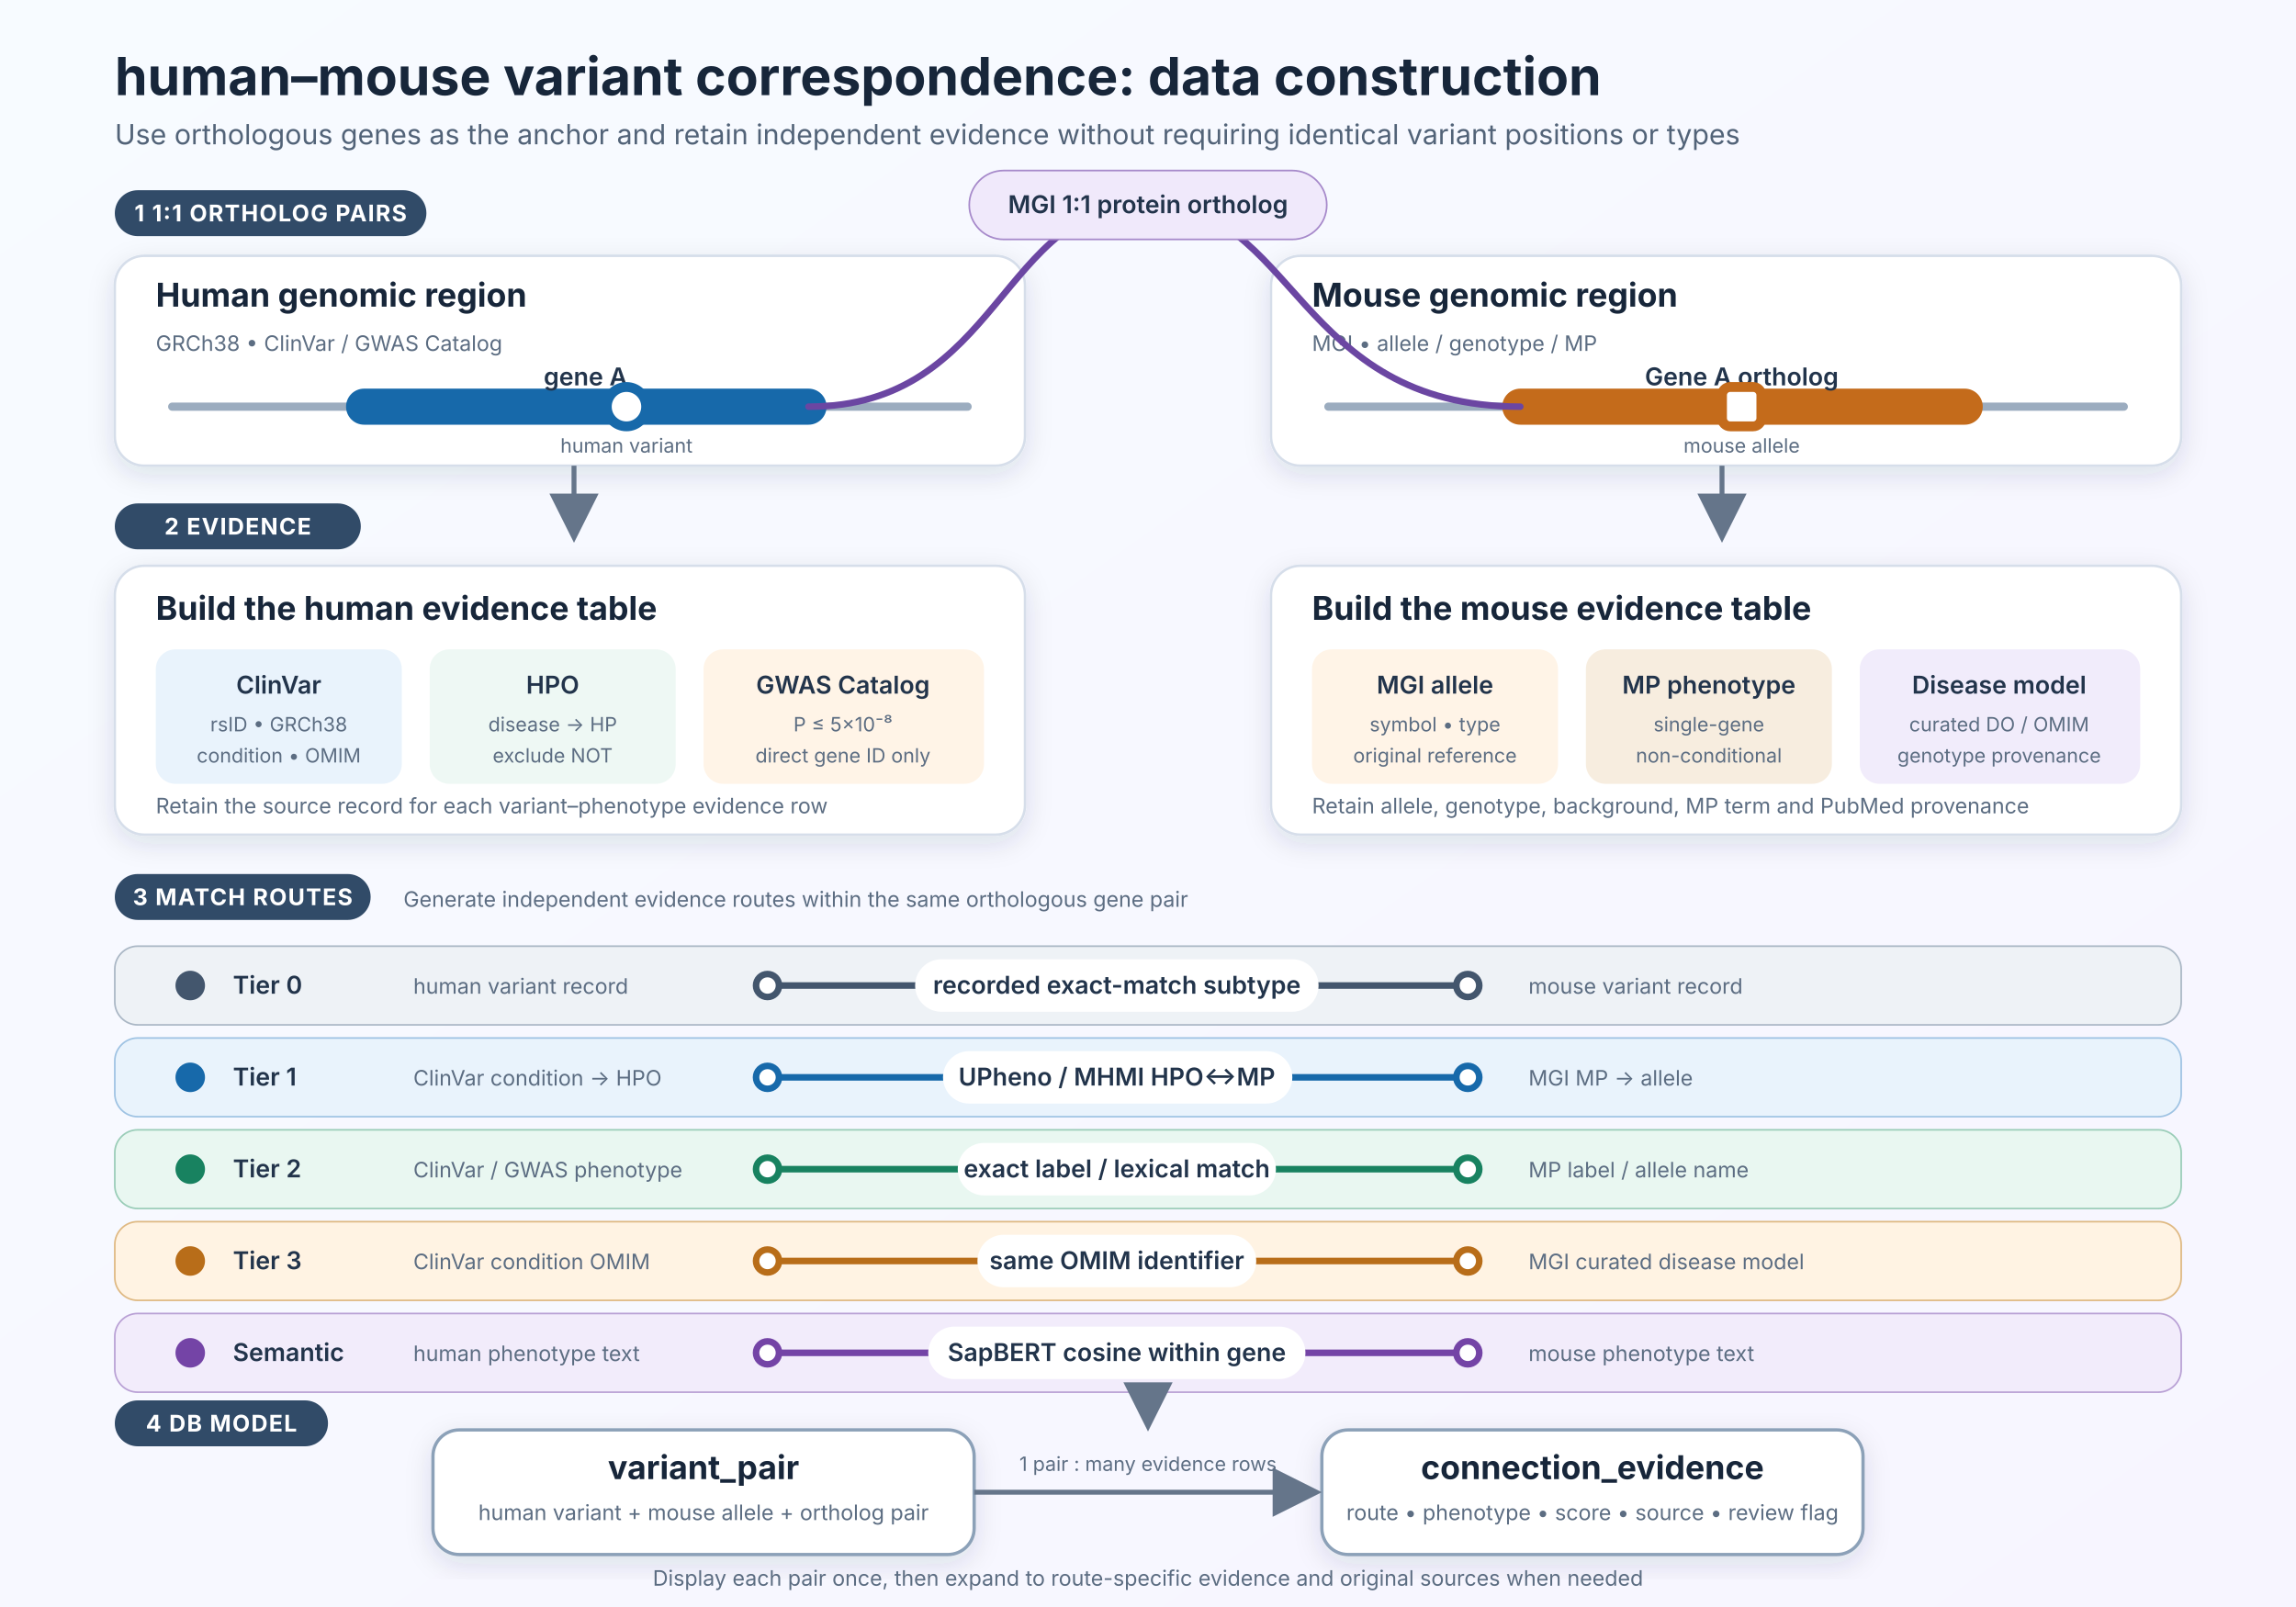
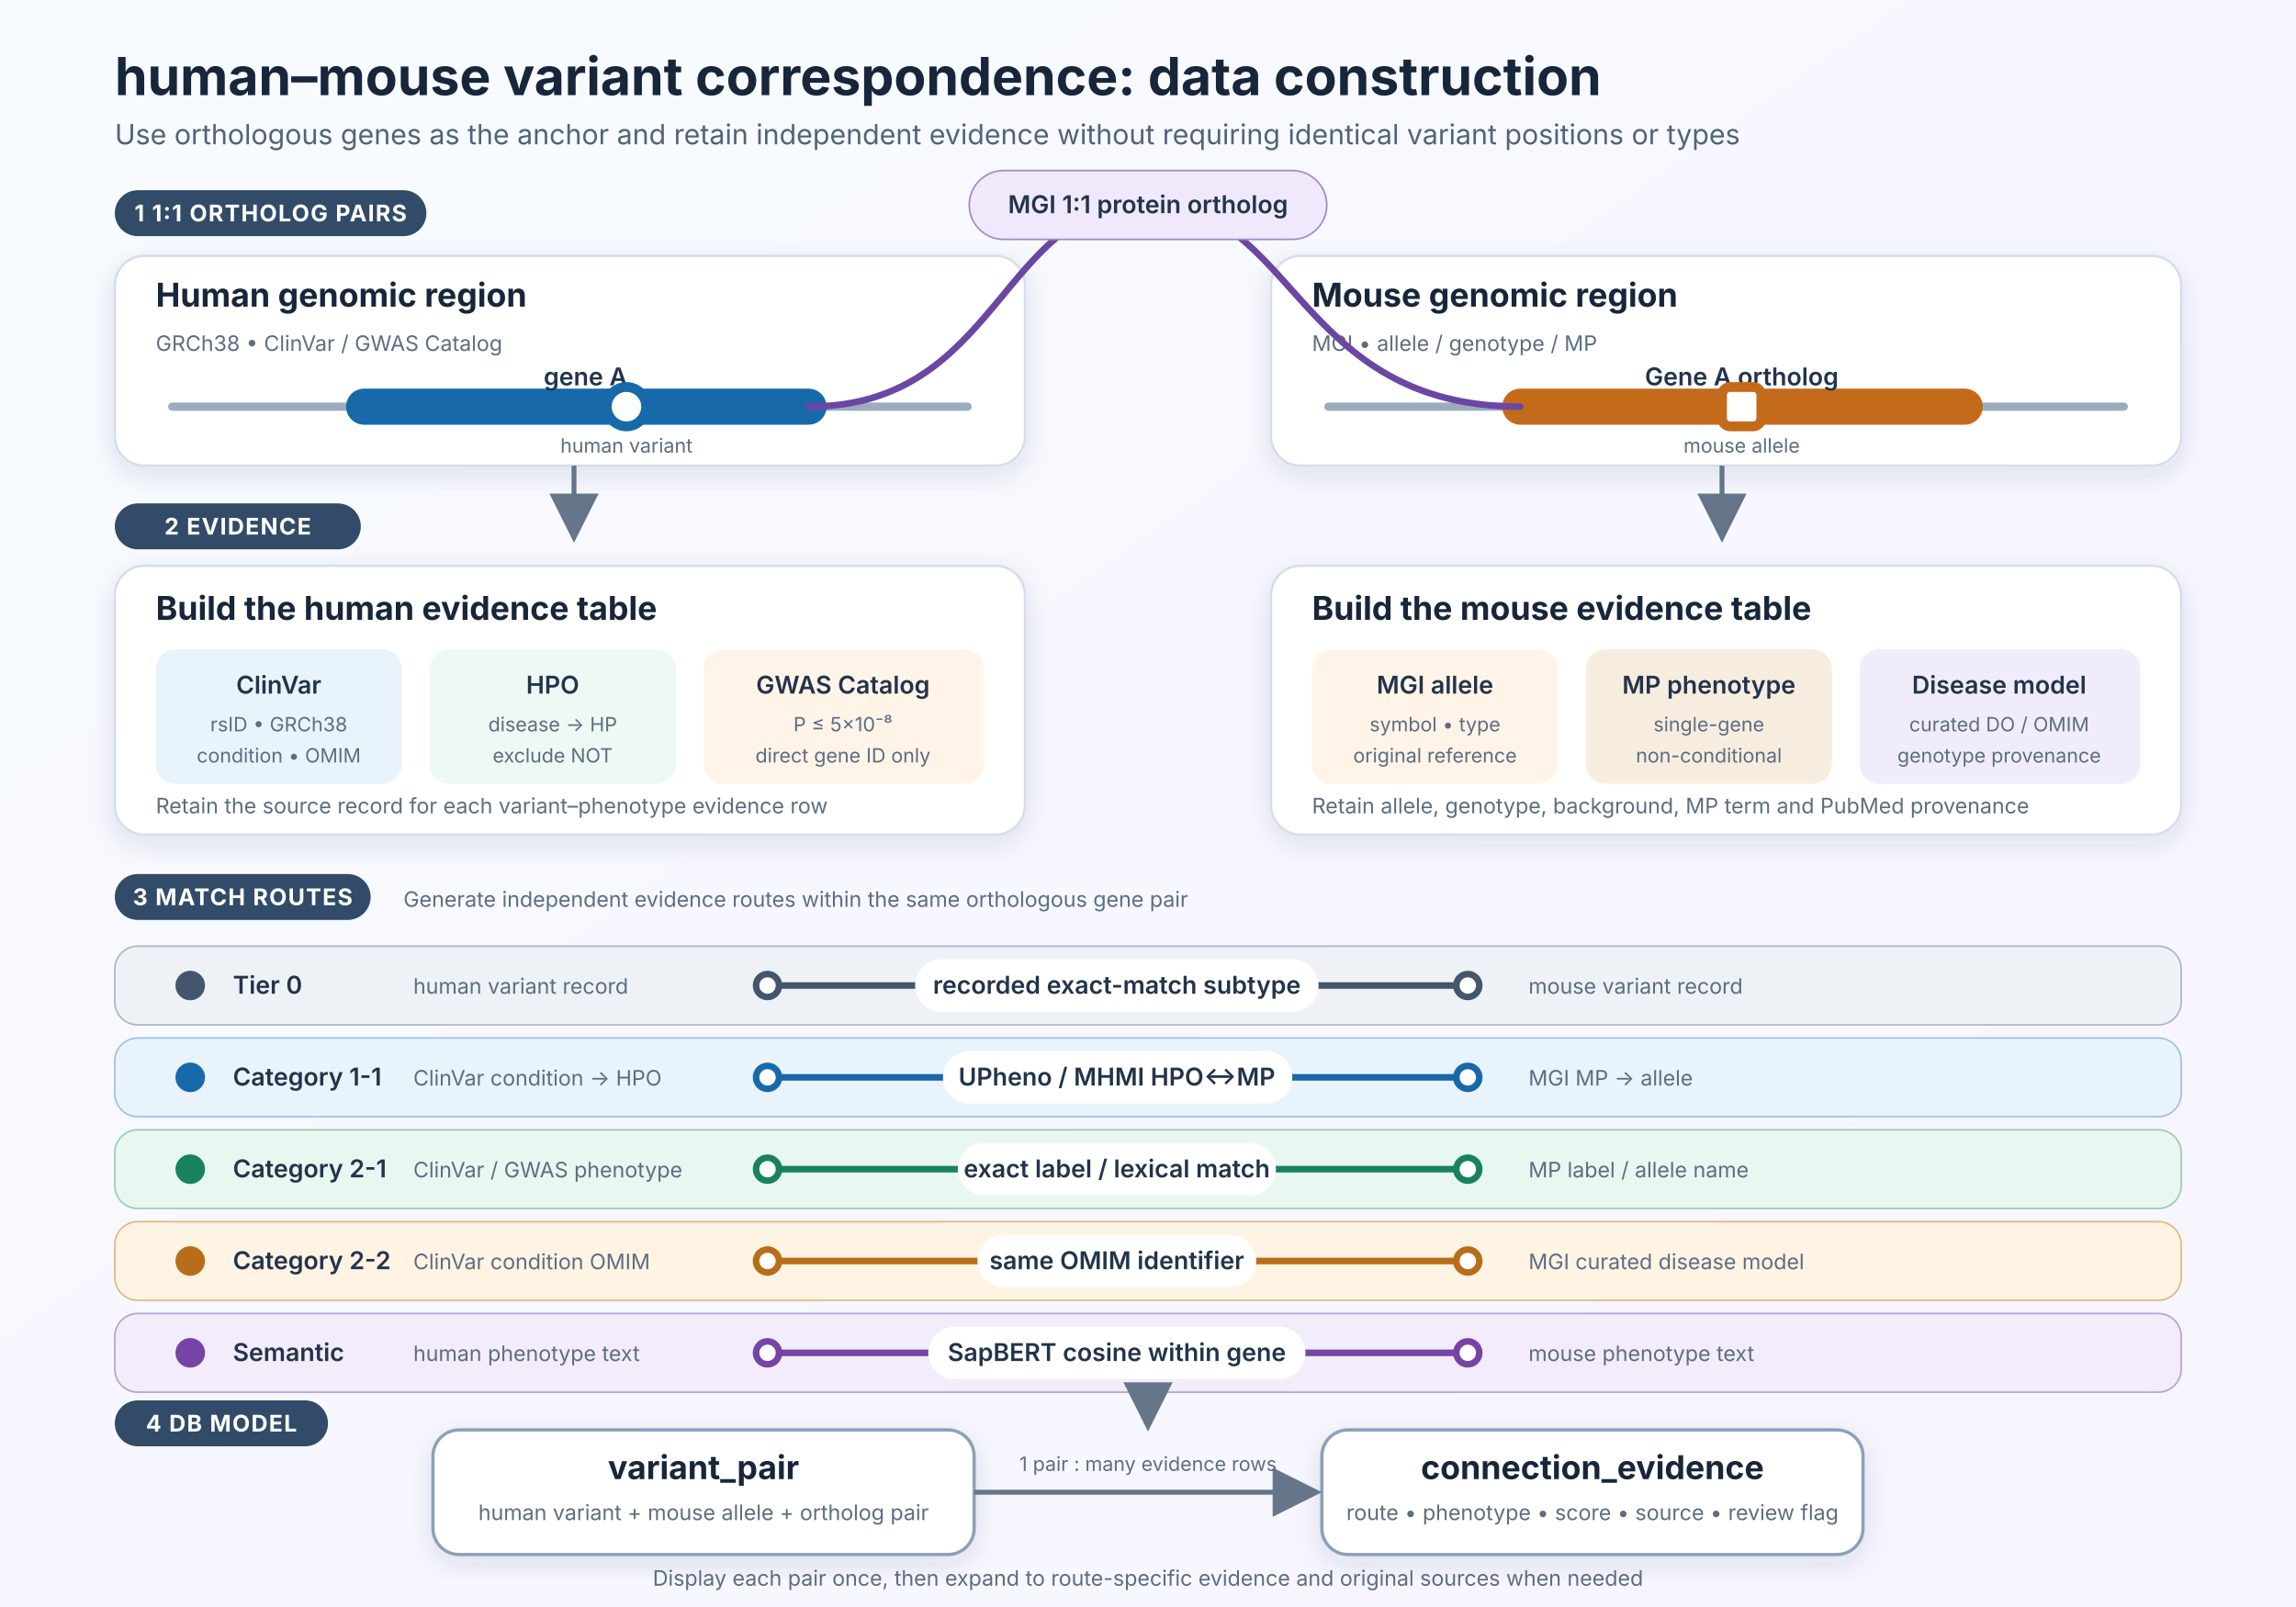
<svg xmlns="http://www.w3.org/2000/svg" width="1400" height="980" viewBox="0 0 1400 980" role="img" aria-labelledby="title desc">
  <defs>
    <linearGradient id="bg" x1="0" y1="0" x2="1" y2="1">
      <stop offset="0" stop-color="#f7fbff" />
      <stop offset="1" stop-color="#f7f5ff" />
    </linearGradient>
    <filter id="shadow" x="-20%" y="-20%" width="140%" height="140%">
      <feDropShadow dx="0" dy="5" stdDeviation="8" flood-color="#203047" flood-opacity="0.12" />
    </filter>
    <marker id="arrow" markerWidth="10" markerHeight="10" refX="8" refY="5" orient="auto" markerUnits="strokeWidth">
      <path d="M 0 0 L 10 5 L 0 10 z" fill="#65758a" />
    </marker>
    <style>
      .title{font:700 32px -apple-system,BlinkMacSystemFont,"Segoe UI","Noto Sans JP",sans-serif;fill:#17263a}
      .subtitle{font:400 17px -apple-system,BlinkMacSystemFont,"Segoe UI","Noto Sans JP",sans-serif;fill:#526378}
      .step{font:700 14px -apple-system,BlinkMacSystemFont,"Segoe UI","Noto Sans JP",sans-serif;fill:#ffffff;letter-spacing:.05em}
      .h2{font:700 20px -apple-system,BlinkMacSystemFont,"Segoe UI","Noto Sans JP",sans-serif;fill:#17263a}
      .label{font:600 15px -apple-system,BlinkMacSystemFont,"Segoe UI","Noto Sans JP",sans-serif;fill:#22344b}
      .small{font:400 13px -apple-system,BlinkMacSystemFont,"Segoe UI","Noto Sans JP",sans-serif;fill:#5c6d82}
      .tiny{font:400 12px -apple-system,BlinkMacSystemFont,"Segoe UI","Noto Sans JP",sans-serif;fill:#5c6d82}
      .mono{font:600 13px ui-monospace,SFMono-Regular,Menlo,monospace;fill:#22344b}
      .panel{fill:#ffffff;stroke:#d6deea;stroke-width:1.5;filter:url(#shadow)}
      .genome{stroke:#9bacbf;stroke-width:5;stroke-linecap:round}
      .gene-human{stroke:#1769aa;stroke-width:22;stroke-linecap:round}
      .gene-mouse{stroke:#c46b1b;stroke-width:22;stroke-linecap:round}
      .variant-human{fill:#ffffff;stroke:#1769aa;stroke-width:6}
      .variant-mouse{fill:#ffffff;stroke:#c46b1b;stroke-width:6}
      .flow{fill:none;stroke:#65758a;stroke-width:3;marker-end:url(#arrow)}
      .ortholog{fill:none;stroke:#6b46a2;stroke-width:4;stroke-linecap:round}
    </style>
  </defs>
  <rect width="1400" height="980" fill="url(#bg)" />
  <text x="70" y="58" class="title">human–mouse variant correspondence: data construction</text>
  <text x="70" y="88" class="subtitle">Use orthologous genes as the anchor and retain independent evidence without requiring identical variant positions or types</text>
  <rect x="70" y="116" width="190" height="28" rx="14" fill="#314b68" />
  <text x="165" y="135" text-anchor="middle" class="step">1  1:1 ORTHOLOG PAIRS</text>
  <rect x="70" y="156" width="555" height="128" rx="18" class="panel" />
  <text x="95" y="187" class="h2">Human genomic region</text>
  <text x="95" y="214" class="small">GRCh38 • ClinVar / GWAS Catalog</text>
  <line x1="105" y1="248" x2="590" y2="248" class="genome" />
  <line x1="222" y1="248" x2="493" y2="248" class="gene-human" />
  <text x="357" y="235" text-anchor="middle" class="label">gene A</text>
  <circle cx="382" cy="248" r="12" class="variant-human" />
  <text x="382" y="276" text-anchor="middle" class="tiny">human variant</text>
  <rect x="775" y="156" width="555" height="128" rx="18" class="panel" />
  <text x="800" y="187" class="h2">Mouse genomic region</text>
  <text x="800" y="214" class="small">MGI • allele / genotype / MP</text>
  <line x1="810" y1="248" x2="1295" y2="248" class="genome" />
  <line x1="927" y1="248" x2="1198" y2="248" class="gene-mouse" />
  <text x="1062" y="235" text-anchor="middle" class="label">Gene A ortholog</text>
  <rect x="1050" y="236" width="24" height="24" rx="5" class="variant-mouse" />
  <text x="1062" y="276" text-anchor="middle" class="tiny">mouse allele</text>
  <path d="M 493 248 C 610 248 610 124 700 124 C 790 124 790 248 927 248" class="ortholog" />
  <rect x="591" y="104" width="218" height="42" rx="21" fill="#f0e9fb" stroke="#a689ca" />
  <text x="700" y="130" text-anchor="middle" class="label" fill="#684295">MGI 1:1 protein ortholog</text>
  <path d="M 350 284 L 350 325" class="flow" />
  <path d="M 1050 284 L 1050 325" class="flow" />
  <rect x="70" y="307" width="150" height="28" rx="14" fill="#314b68" />
  <text x="145" y="326" text-anchor="middle" class="step">2  EVIDENCE</text>
  <rect x="70" y="345" width="555" height="164" rx="18" class="panel" />
  <text x="95" y="378" class="h2">Build the human evidence table</text>
  <rect x="95" y="396" width="150" height="82" rx="12" fill="#e9f3fc" />
  <text x="170" y="423" text-anchor="middle" class="label">ClinVar</text>
  <text x="170" y="446" text-anchor="middle" class="tiny">rsID • GRCh38</text>
  <text x="170" y="465" text-anchor="middle" class="tiny">condition • OMIM</text>
  <rect x="262" y="396" width="150" height="82" rx="12" fill="#eef8f4" />
  <text x="337" y="423" text-anchor="middle" class="label">HPO</text>
  <text x="337" y="446" text-anchor="middle" class="tiny">disease → HP</text>
  <text x="337" y="465" text-anchor="middle" class="tiny">exclude NOT</text>
  <rect x="429" y="396" width="171" height="82" rx="12" fill="#fff4e7" />
  <text x="514" y="423" text-anchor="middle" class="label">GWAS Catalog</text>
  <text x="514" y="446" text-anchor="middle" class="tiny">P ≤ 5×10⁻⁸</text>
  <text x="514" y="465" text-anchor="middle" class="tiny">direct gene ID only</text>
  <text x="95" y="496" class="small">Retain the source record for each variant–phenotype evidence row</text>
  <rect x="775" y="345" width="555" height="164" rx="18" class="panel" />
  <text x="800" y="378" class="h2">Build the mouse evidence table</text>
  <rect x="800" y="396" width="150" height="82" rx="12" fill="#fff4e7" />
  <text x="875" y="423" text-anchor="middle" class="label">MGI allele</text>
  <text x="875" y="446" text-anchor="middle" class="tiny">symbol • type</text>
  <text x="875" y="465" text-anchor="middle" class="tiny">original reference</text>
  <rect x="967" y="396" width="150" height="82" rx="12" fill="#f7eddf" />
  <text x="1042" y="423" text-anchor="middle" class="label">MP phenotype</text>
  <text x="1042" y="446" text-anchor="middle" class="tiny">single-gene</text>
  <text x="1042" y="465" text-anchor="middle" class="tiny">non-conditional</text>
  <rect x="1134" y="396" width="171" height="82" rx="12" fill="#f1ecfb" />
  <text x="1219" y="423" text-anchor="middle" class="label">Disease model</text>
  <text x="1219" y="446" text-anchor="middle" class="tiny">curated DO / OMIM</text>
  <text x="1219" y="465" text-anchor="middle" class="tiny">genotype provenance</text>
  <text x="800" y="496" class="small">Retain allele, genotype, background, MP term and PubMed provenance</text>
  <rect x="70" y="533" width="156" height="28" rx="14" fill="#314b68" />
  <text x="148" y="552" text-anchor="middle" class="step">3  MATCH ROUTES</text>
  <text x="246" y="553" class="small">Generate independent evidence routes within the same orthologous gene pair</text>
  <rect x="70" y="577" width="1260" height="48" rx="14" fill="#eef2f6" stroke="#aab7c5" />
  <circle cx="116" cy="601" r="9" fill="#43566d" />
  <text x="142" y="606" class="label">Tier 0</text>
  <text x="252" y="606" class="small">human variant record</text>
  <line x1="468" y1="601" x2="895" y2="601" stroke="#43566d" stroke-width="4" />
  <circle cx="468" cy="601" r="7" fill="#ffffff" stroke="#43566d" stroke-width="4" />
  <circle cx="895" cy="601" r="7" fill="#ffffff" stroke="#43566d" stroke-width="4" />
  <rect x="558" y="585" width="246" height="32" rx="16" fill="#ffffff" />
  <text x="681" y="606" text-anchor="middle" class="label">recorded exact-match subtype</text>
  <text x="932" y="606" class="small">mouse variant record</text>
  <rect x="70" y="633" width="1260" height="48" rx="14" fill="#e9f3fc" stroke="#9fc3e3" />
  <circle cx="116" cy="657" r="9" fill="#1769aa" />
-   <text x="142" y="662" class="label">Tier 1</text>
+   <text x="142" y="662" class="label">Category 1-1</text>
  <text x="252" y="662" class="small">ClinVar condition → HPO</text>
  <line x1="468" y1="657" x2="895" y2="657" stroke="#1769aa" stroke-width="4" />
  <circle cx="468" cy="657" r="7" fill="#ffffff" stroke="#1769aa" stroke-width="4" />
  <circle cx="895" cy="657" r="7" fill="#ffffff" stroke="#1769aa" stroke-width="4" />
  <rect x="575" y="641" width="213" height="32" rx="16" fill="#ffffff" />
  <text x="681" y="662" text-anchor="middle" class="label">UPheno / MHMI HPO↔MP</text>
  <text x="932" y="662" class="small">MGI MP → allele</text>
  <rect x="70" y="689" width="1260" height="48" rx="14" fill="#e9f7f1" stroke="#9acdb8" />
  <circle cx="116" cy="713" r="9" fill="#188260" />
-   <text x="142" y="718" class="label">Tier 2</text>
+   <text x="142" y="718" class="label">Category 2-1</text>
  <text x="252" y="718" class="small">ClinVar / GWAS phenotype</text>
  <line x1="468" y1="713" x2="895" y2="713" stroke="#188260" stroke-width="4" />
  <circle cx="468" cy="713" r="7" fill="#ffffff" stroke="#188260" stroke-width="4" />
  <circle cx="895" cy="713" r="7" fill="#ffffff" stroke="#188260" stroke-width="4" />
  <rect x="584" y="697" width="194" height="32" rx="16" fill="#ffffff" />
  <text x="681" y="718" text-anchor="middle" class="label">exact label / lexical match</text>
  <text x="932" y="718" class="small">MP label / allele name</text>
  <rect x="70" y="745" width="1260" height="48" rx="14" fill="#fff3e3" stroke="#dfb983" />
  <circle cx="116" cy="769" r="9" fill="#b86d19" />
-   <text x="142" y="774" class="label">Tier 3</text>
+   <text x="142" y="774" class="label">Category 2-2</text>
  <text x="252" y="774" class="small">ClinVar condition OMIM</text>
  <line x1="468" y1="769" x2="895" y2="769" stroke="#b86d19" stroke-width="4" />
  <circle cx="468" cy="769" r="7" fill="#ffffff" stroke="#b86d19" stroke-width="4" />
  <circle cx="895" cy="769" r="7" fill="#ffffff" stroke="#b86d19" stroke-width="4" />
  <rect x="596" y="753" width="170" height="32" rx="16" fill="#ffffff" />
  <text x="681" y="774" text-anchor="middle" class="label">same OMIM identifier</text>
  <text x="932" y="774" class="small">MGI curated disease model</text>
  <rect x="70" y="801" width="1260" height="48" rx="14" fill="#f2ecfb" stroke="#b9a1d5" />
  <circle cx="116" cy="825" r="9" fill="#7444a6" />
  <text x="142" y="830" class="label">Semantic</text>
  <text x="252" y="830" class="small">human phenotype text</text>
  <line x1="468" y1="825" x2="895" y2="825" stroke="#7444a6" stroke-width="4" />
  <circle cx="468" cy="825" r="7" fill="#ffffff" stroke="#7444a6" stroke-width="4" />
  <circle cx="895" cy="825" r="7" fill="#ffffff" stroke="#7444a6" stroke-width="4" />
  <rect x="566" y="809" width="230" height="32" rx="16" fill="#ffffff" />
  <text x="681" y="830" text-anchor="middle" class="label">SapBERT cosine within gene</text>
  <text x="932" y="830" class="small">mouse phenotype text</text>
  <path d="M 700 849 L 700 867" class="flow" />
  <rect x="70" y="854" width="130" height="28" rx="14" fill="#314b68" />
  <text x="135" y="873" text-anchor="middle" class="step">4  DB MODEL</text>
  <rect x="264" y="872" width="330" height="76" rx="16" fill="#ffffff" stroke="#8ca1b8" stroke-width="2" filter="url(#shadow)" />
  <text x="429" y="902" text-anchor="middle" class="h2">variant_pair</text>
  <text x="429" y="927" text-anchor="middle" class="small">human variant + mouse allele + ortholog pair</text>
  <rect x="806" y="872" width="330" height="76" rx="16" fill="#ffffff" stroke="#8ca1b8" stroke-width="2" filter="url(#shadow)" />
  <text x="971" y="902" text-anchor="middle" class="h2">connection_evidence</text>
  <text x="971" y="927" text-anchor="middle" class="small">route • phenotype • score • source • review flag</text>
  <path d="M 594 910 L 800 910" class="flow" />
  <text x="700" y="897" text-anchor="middle" class="tiny">1 pair : many evidence rows</text>
  <text x="700" y="967" text-anchor="middle" class="small">Display each pair once, then expand to route-specific evidence and original sources when needed</text>
</svg>
